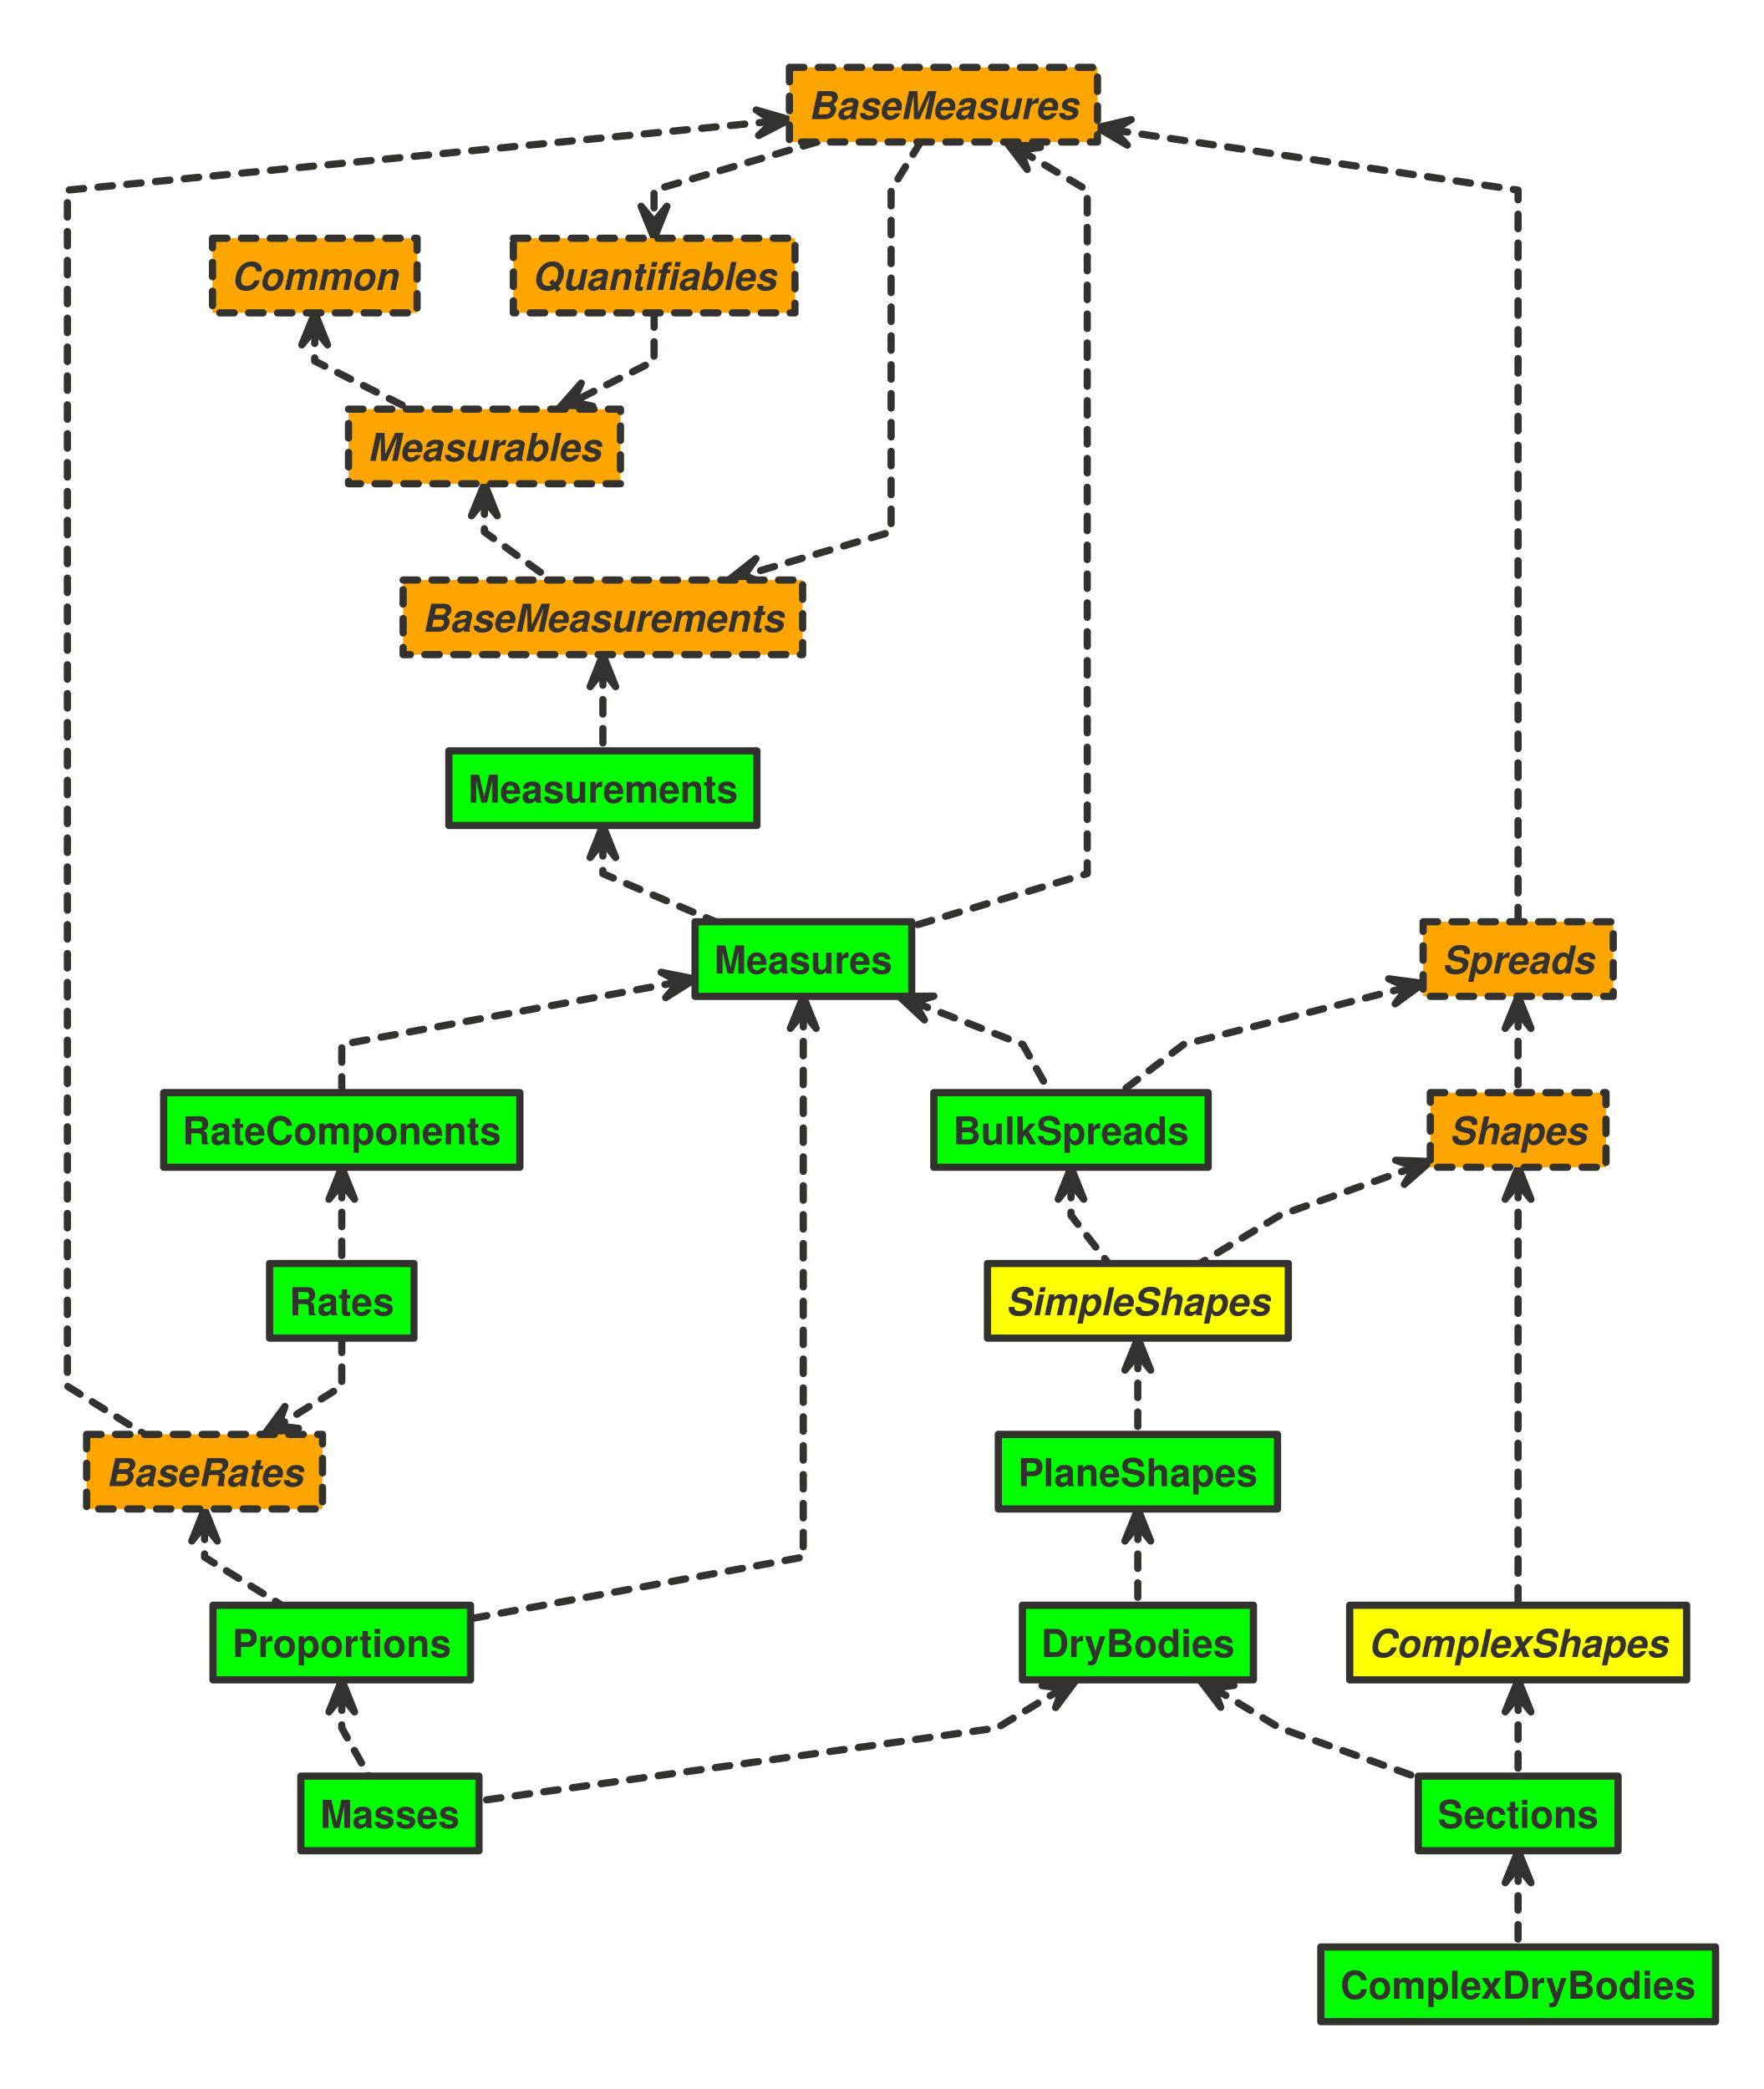
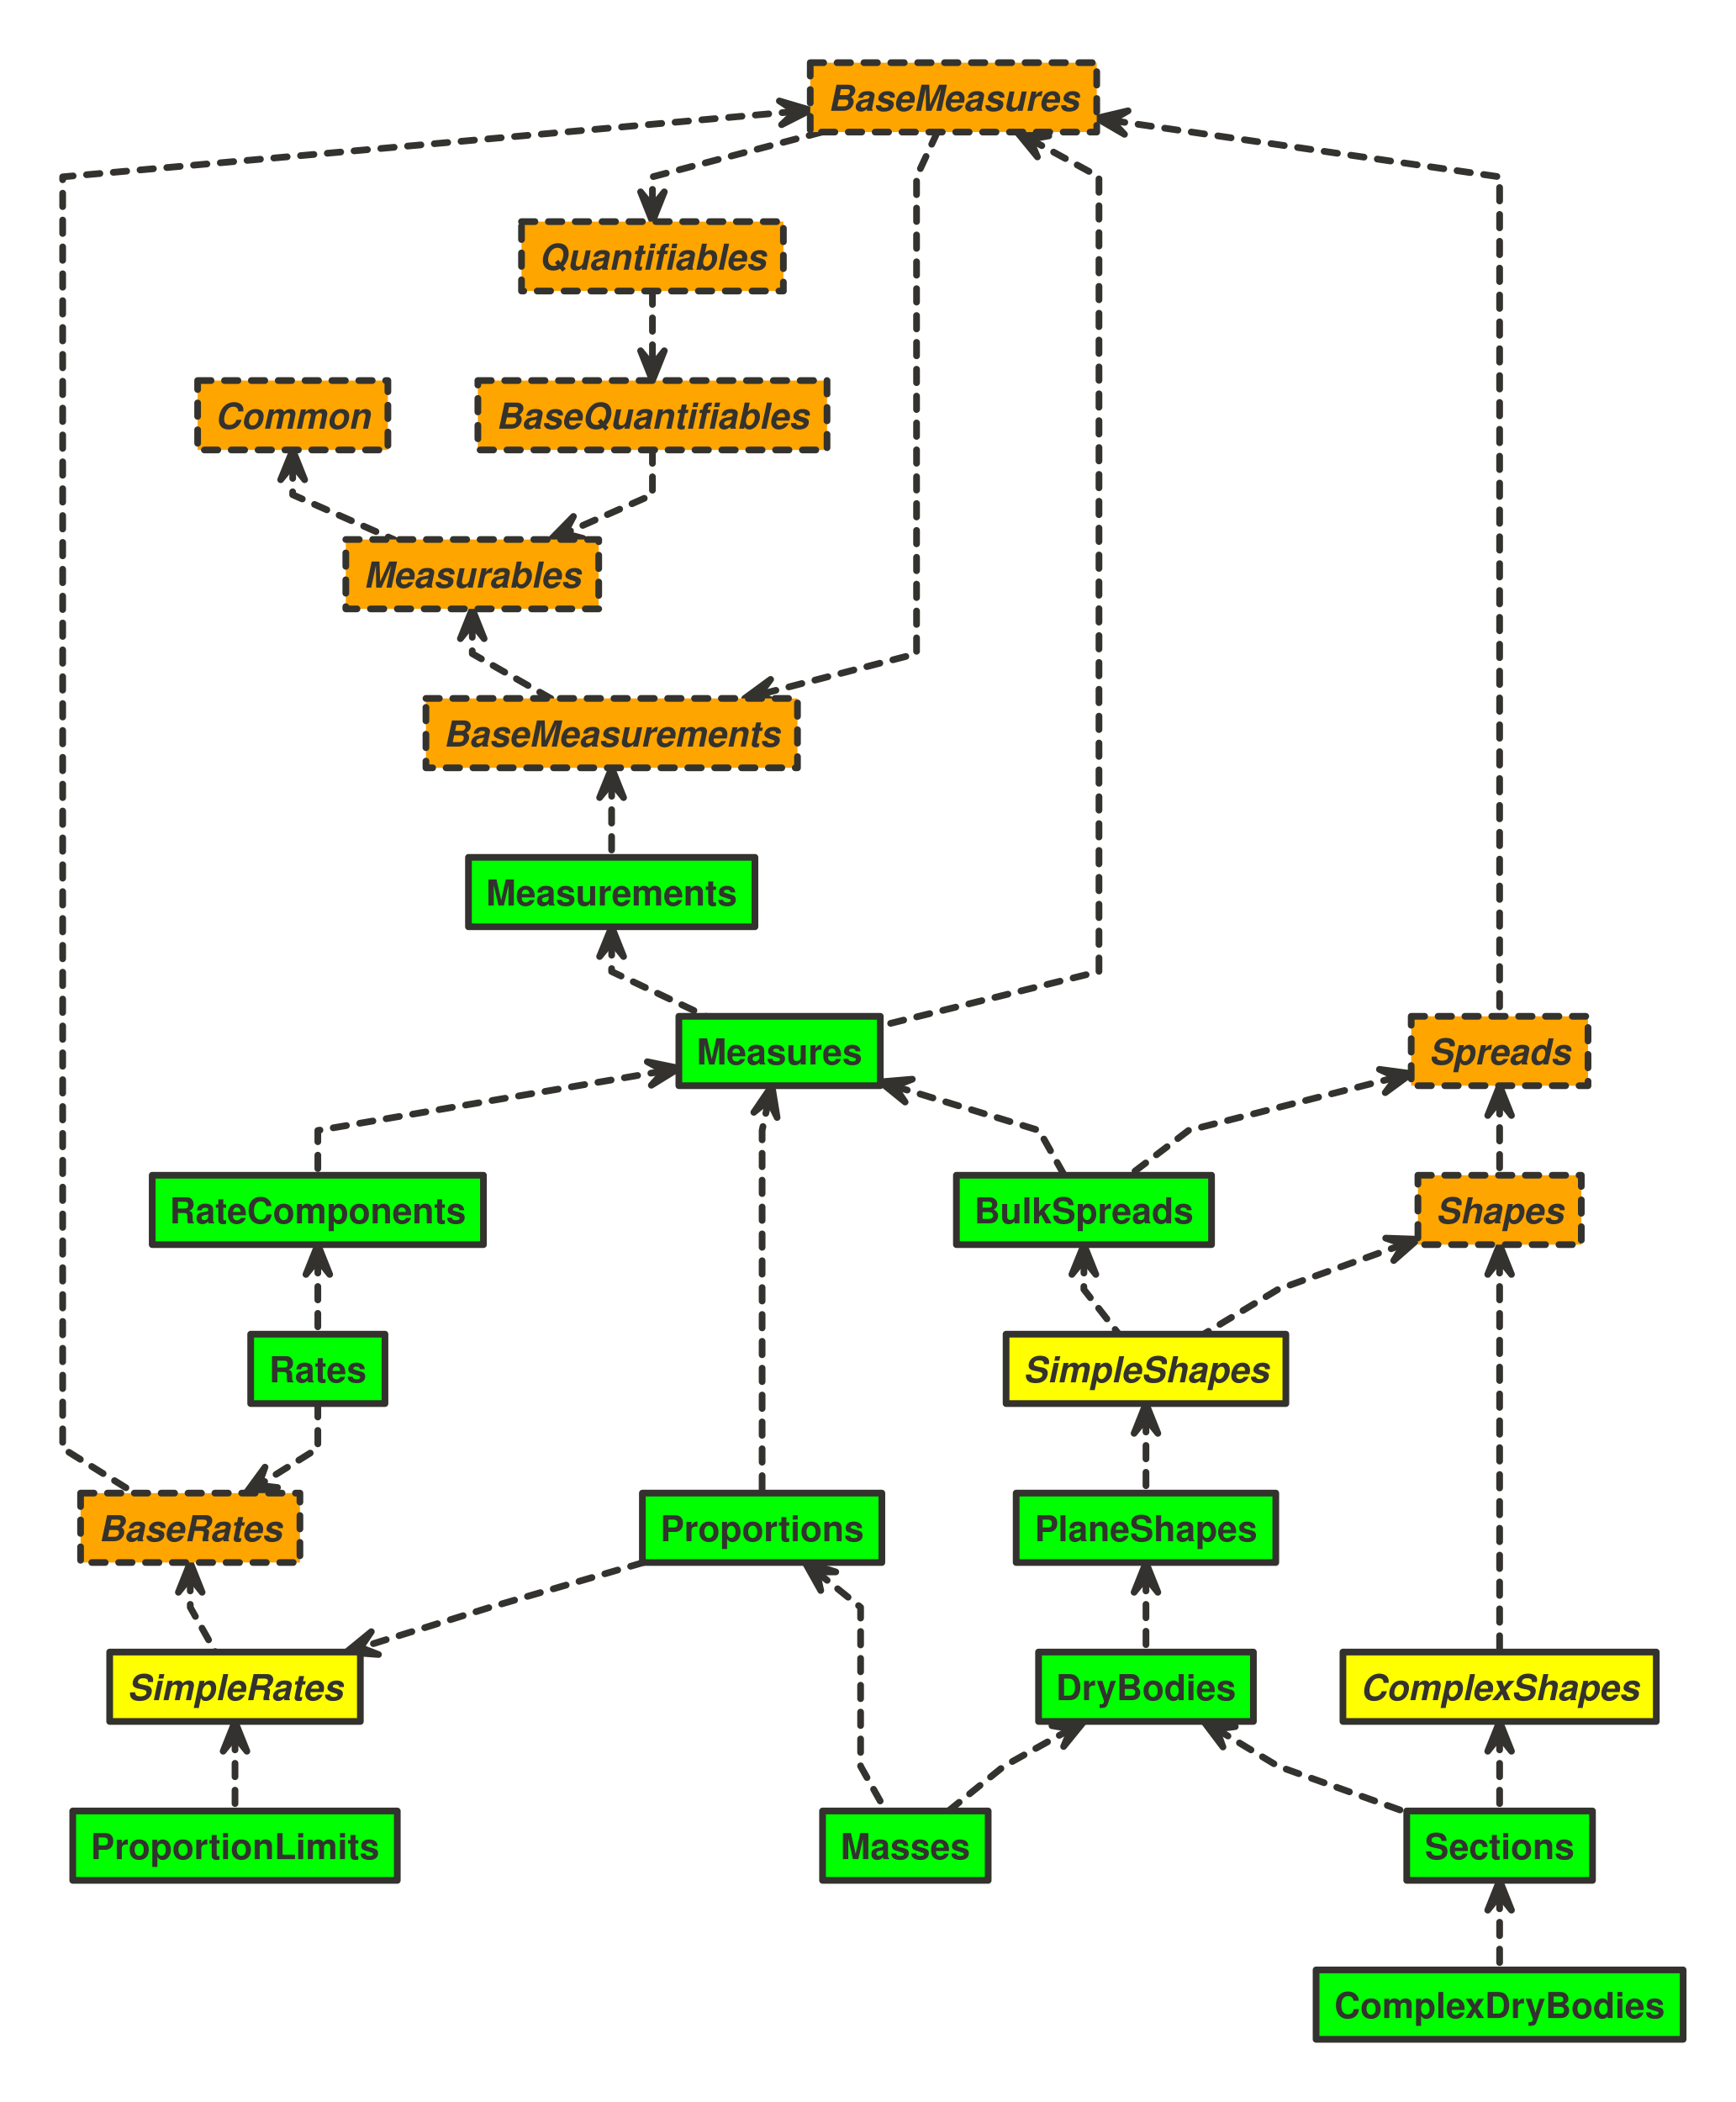
- <svg xmlns="http://www.w3.org/2000/svg" version="1.1" baseProfile="full" width="732.8" height="868.0" viewbox="0 0 732.75 868">
+ <svg xmlns="http://www.w3.org/2000/svg" version="1.1" baseProfile="full" width="775.5" height="939.0" viewbox="0 0 775.5 939">
  <g stroke-width="1.0" text-align="left" font="12pt Helvetica, Arial, sans-serif" font-size="12pt" font-family="Helvetica" font-weight="bold" font-style="normal">
    <g font-family="Helvetica" font-size="12pt" font-weight="bold" font-style="normal" stroke-width="3.0" stroke-linejoin="round" stroke-linecap="round" stroke="#33322E">
      <g stroke="transparent" fill="transparent">
-         <rect x="0.0" y="0.0" height="868.0" width="732.8" stroke="none" />
+         <rect x="0.0" y="0.0" height="939.0" width="775.5" stroke="none" />
      </g>
-       <g transform="translate(16, 8)" fill="#33322E">
+       <g transform="translate(12.5, 8)" fill="#33322E">
        <g transform="translate(20, 20)" fill="#33322E" font-family="Helvetica" font-size="12pt" font-weight="normal" font-style="normal">
          <g stroke-dasharray="6 6">
-             <path d="M94.8 108.7 L94.75 122 L134.468 142 L134.5 142.0 " fill="none" />
-           </g>
-           <path d="M100.1 115.3 L94.8 108.7 L89.4 115.3 L94.8 102.0 Z" />
-           <g stroke-dasharray="6 6">
-             <path d="M165.3 179.7 L165.25 193 L192.996 213 L193.0 213.0 " fill="none" />
-           </g>
-           <path d="M170.6 186.3 L165.3 179.7 L159.9 186.3 L165.3 173.0 Z" />
-           <g stroke-dasharray="6 6">
-             <path d="M235.8 102.0 L235.75 122 L201.986 139.002 L202.0 139.0 " fill="none" />
-           </g>
-           <path d="M205.5 131.2 L202.0 139.0 L210.3 140.8 L196.0 142.0 Z" />
-           <g stroke-dasharray="6 6">
-             <path d="M346.5 31.0 L334.25 51 L334.25 86.5 L334.25 86.5 L334.25 122 L334.25 122 L334.25 157.5 L334.25 157.5 L334.25 193 L334.25 193 L273.177 211.105 L273.2 211.1 " fill="none" />
-           </g>
-           <path d="M278.1 204.1 L273.2 211.1 L281.1 214.3 L266.8 213.0 Z" />
-           <g stroke-dasharray="6 6">
-             <path d="M303.5 31.0 L235.75 51 L235.75 64.333 L235.8 64.3 " fill="none" />
-           </g>
-           <path d="M230.4 57.7 L235.8 64.3 L241.1 57.7 L235.8 71.0 Z" />
-           <g stroke-dasharray="6 6">
-             <path d="M426.6 26.0 L594.75 51 L594.75 86.5 L594.75 86.5 L594.75 122 L594.75 122 L594.75 157.5 L594.75 157.5 L594.75 193 L594.75 193 L594.75 228.5 L594.75 228.5 L594.75 264 L594.75 264 L594.75 299.5 L594.75 299.5 L594.75 335 L594.75 335 L594.75 355 L594.8 355.0 " fill="none" />
-           </g>
-           <path d="M434.0 21.7 L426.6 26.0 L432.4 32.3 L420.0 25.0 Z" />
-           <g stroke-dasharray="6 6">
-             <path d="M594.8 392.7 L594.75 406 L594.75 426 L594.8 426.0 " fill="none" />
-           </g>
-           <path d="M600.1 399.3 L594.8 392.7 L589.4 399.3 L594.8 386.0 Z" />
-           <g stroke-dasharray="6 6">
-             <path d="M214.5 250.7 L214.5 264 L214.5 284 L214.5 284.0 " fill="none" />
-           </g>
-           <path d="M219.8 257.3 L214.5 250.7 L209.2 257.3 L214.5 244.0 Z" />
-           <g stroke-dasharray="6 6">
-             <path d="M214.5 321.7 L214.5 335 L261.401 355 L261.4 355.0 " fill="none" />
-           </g>
-           <path d="M219.8 328.3 L214.5 321.7 L209.2 328.3 L214.5 315.0 Z" />
-           <g stroke-dasharray="6 6">
-             <path d="M387.8 34.4 L415.75 51 L415.75 86.5 L415.75 86.5 L415.75 122 L415.75 122 L415.75 157.5 L415.75 157.5 L415.75 193 L415.75 193 L415.75 228.5 L415.75 228.5 L415.75 264 L415.75 264 L415.75 299.5 L415.75 299.5 L415.75 335 L415.75 335 L342.75 356.962 L342.8 357.0 " fill="none" />
-           </g>
-           <path d="M396.3 33.2 L387.8 34.4 L390.8 42.4 L382.1 31.0 Z" />
-           <g stroke-dasharray="6 6">
-             <path d="M285.4 22.4 L-8 51 L-8 86.5 L-8 86.5 L-8 122 L-8 122 L-8 157.5 L-8 157.5 L-8 193 L-8 193 L-8 228.5 L-8 228.5 L-8 264 L-8 264 L-8 299.5 L-8 299.5 L-8 335 L-8 335 L-8 370.5 L-8 370.5 L-8 406 L-8 406 L-8 441.5 L-8 441.5 L-8 477 L-8 477 L-8 512.5 L-8 512.5 L-8 548 L-8 548 L24.113 568 L24.1 568.0 " fill="none" />
-           </g>
-           <path d="M279.2 28.3 L285.4 22.4 L278.2 17.7 L292.0 21.7 Z" />
-           <g stroke-dasharray="6 6">
-             <path d="M246.2 380.0 L106 406 L106 426 L106.0 426.0 " fill="none" />
-           </g>
-           <path d="M240.6 386.5 L246.2 380.0 L238.7 376.0 L252.8 378.8 Z" />
-           <g stroke-dasharray="6 6">
-             <path d="M106.0 528.0 L106 548 L79.546 564.476 L79.5 564.5 " fill="none" />
-           </g>
-           <path d="M82.4 556.4 L79.5 564.5 L88.0 565.5 L73.9 568.0 Z" />
-           <g stroke-dasharray="6 6">
-             <path d="M106.0 463.7 L106 477 L106 497 L106.0 497.0 " fill="none" />
-           </g>
-           <path d="M111.3 470.3 L106.0 463.7 L100.7 470.3 L106.0 457.0 Z" />
-           <g stroke-dasharray="6 6">
-             <path d="M49.0 605.7 L49 619 L81.113 639 L81.1 639.0 " fill="none" />
-           </g>
-           <path d="M54.3 612.3 L49.0 605.7 L43.7 612.3 L49.0 599.0 Z" />
-           <g stroke-dasharray="6 6">
-             <path d="M297.8 392.7 L297.75 406 L297.75 441.5 L297.75 441.5 L297.75 477 L297.75 477 L297.75 512.5 L297.75 512.5 L297.75 548 L297.75 548 L297.75 583.5 L297.75 583.5 L297.75 619 L297.75 619 L159.5 644.595 L159.5 644.6 " fill="none" />
-           </g>
-           <path d="M303.1 399.3 L297.8 392.7 L292.4 399.3 L297.8 386.0 Z" />
-           <g stroke-dasharray="6 6">
-             <path d="M343.8 388.4 L389 406 L400.268 426 L400.3 426.0 " fill="none" />
-           </g>
-           <path d="M352.0 385.9 L343.8 388.4 L348.1 395.8 L337.6 386.0 Z" />
-           <g stroke-dasharray="6 6">
-             <path d="M548.8 382.2 L455.75 406 L429.412 426 L429.4 426.0 " fill="none" />
-           </g>
-           <path d="M543.7 389.1 L548.8 382.2 L541.0 378.7 L555.3 380.6 Z" />
-           <g stroke-dasharray="6 6">
-             <path d="M409.0 463.7 L409 477 L424.634 497 L424.6 497.0 " fill="none" />
-           </g>
-           <path d="M414.3 470.3 L409.0 463.7 L403.7 470.3 L409.0 457.0 Z" />
-           <g stroke-dasharray="6 6">
-             <path d="M552.0 456.8 L495.75 477 L462.511 497 L462.5 497.0 " fill="none" />
-           </g>
-           <path d="M547.5 464.1 L552.0 456.8 L543.9 454.1 L558.3 454.6 Z" />
-           <g stroke-dasharray="6 6">
-             <path d="M436.8 534.7 L436.75 548 L436.75 568 L436.8 568.0 " fill="none" />
-           </g>
-           <path d="M442.1 541.3 L436.8 534.7 L431.4 541.3 L436.8 528.0 Z" />
-           <g stroke-dasharray="6 6">
-             <path d="M436.8 605.7 L436.75 619 L436.75 639 L436.8 639.0 " fill="none" />
-           </g>
-           <path d="M442.1 612.3 L436.8 605.7 L431.4 612.3 L436.8 599.0 Z" />
-           <g stroke-dasharray="6 6">
-             <path d="M106.0 676.7 L106 690 L117.268 710 L117.3 710.0 " fill="none" />
-           </g>
-           <path d="M111.3 683.3 L106.0 676.7 L100.7 683.3 L106.0 670.0 Z" />
-           <g stroke-dasharray="6 6">
-             <path d="M405.5 673.5 L378.25 690 L163 720.293 L163.0 720.3 " fill="none" />
-           </g>
-           <path d="M402.6 681.5 L405.5 673.5 L397.0 672.4 L411.2 670.0 Z" />
-           <g stroke-dasharray="6 6">
-             <path d="M594.8 463.7 L594.75 477 L594.75 512.5 L594.75 512.5 L594.75 548 L594.75 548 L594.75 583.5 L594.75 583.5 L594.75 619 L594.75 619 L594.75 639 L594.8 639.0 " fill="none" />
-           </g>
-           <path d="M600.1 470.3 L594.8 463.7 L589.4 470.3 L594.8 457.0 Z" />
-           <g stroke-dasharray="6 6">
-             <path d="M468.2 673.4 L495.75 690 L553.25 710.619 L553.3 710.6 " fill="none" />
-           </g>
-           <path d="M476.7 672.3 L468.2 673.4 L471.2 681.4 L462.5 670.0 Z" />
-           <g stroke-dasharray="6 6">
-             <path d="M594.8 676.7 L594.75 690 L594.75 710 L594.8 710.0 " fill="none" />
-           </g>
-           <path d="M600.1 683.3 L594.8 676.7 L589.4 683.3 L594.8 670.0 Z" />
-           <g stroke-dasharray="6 6">
-             <path d="M594.8 747.7 L594.75 761 L594.75 781 L594.8 781.0 " fill="none" />
-           </g>
-           <path d="M600.1 754.3 L594.8 747.7 L589.4 754.3 L594.8 741.0 Z" />
+             <path d="M98.3 179.7 L98.25 193 L143.461 213 L143.5 213.0 " fill="none" />
+           </g>
+           <path d="M103.6 186.3 L98.3 179.7 L92.9 186.3 L98.3 173.0 Z" />
+           <g stroke-dasharray="6 6">
+             <path d="M178.5 250.7 L178.5 264 L213.57 284 L213.6 284.0 " fill="none" />
+           </g>
+           <path d="M183.8 257.3 L178.5 250.7 L173.2 257.3 L178.5 244.0 Z" />
+           <g stroke-dasharray="6 6">
+             <path d="M259.0 173.0 L259 193 L219.748 210.31 L219.7 210.3 " fill="none" />
+           </g>
+           <path d="M223.7 202.7 L219.7 210.3 L228.0 212.5 L213.6 213.0 Z" />
+           <g stroke-dasharray="6 6">
+             <path d="M259.0 102.0 L259 122 L259 135.333 L259.0 135.3 " fill="none" />
+           </g>
+           <path d="M253.7 128.7 L259.0 135.3 L264.3 128.7 L259.0 142.0 Z" />
+           <g stroke-dasharray="6 6">
+             <path d="M386.3 31.0 L377 51 L377 86.5 L377 86.5 L377 122 L377 122 L377 157.5 L377 157.5 L377 193 L377 193 L377 228.5 L377 228.5 L377 264 L377 264 L306.691 282.319 L306.7 282.3 " fill="none" />
+           </g>
+           <path d="M311.8 275.5 L306.7 282.3 L314.5 285.8 L300.2 284.0 Z" />
+           <g stroke-dasharray="6 6">
+             <path d="M334.8 31.0 L259 51 L259 64.333 L259.0 64.3 " fill="none" />
+           </g>
+           <path d="M253.7 57.7 L259.0 64.3 L264.3 57.7 L259.0 71.0 Z" />
+           <g stroke-dasharray="6 6">
+             <path d="M464.1 25.8 L637.5 51 L637.5 86.5 L637.5 86.5 L637.5 122 L637.5 122 L637.5 157.5 L637.5 157.5 L637.5 193 L637.5 193 L637.5 228.5 L637.5 228.5 L637.5 264 L637.5 264 L637.5 299.5 L637.5 299.5 L637.5 335 L637.5 335 L637.5 370.5 L637.5 370.5 L637.5 406 L637.5 406 L637.5 426 L637.5 426.0 " fill="none" />
+           </g>
+           <path d="M471.5 21.5 L464.1 25.8 L469.9 32.0 L457.5 24.8 Z" />
+           <g stroke-dasharray="6 6">
+             <path d="M637.5 463.7 L637.5 477 L637.5 497 L637.5 497.0 " fill="none" />
+           </g>
+           <path d="M642.8 470.3 L637.5 463.7 L632.2 470.3 L637.5 457.0 Z" />
+           <g stroke-dasharray="6 6">
+             <path d="M240.8 321.7 L240.75 335 L240.75 355 L240.8 355.0 " fill="none" />
+           </g>
+           <path d="M246.1 328.3 L240.8 321.7 L235.4 328.3 L240.8 315.0 Z" />
+           <g stroke-dasharray="6 6">
+             <path d="M240.8 392.7 L240.75 406 L283.004 426 L283.0 426.0 " fill="none" />
+           </g>
+           <path d="M246.1 399.3 L240.8 392.7 L235.4 399.3 L240.8 386.0 Z" />
+           <g stroke-dasharray="6 6">
+             <path d="M427.7 34.2 L458.5 51 L458.5 86.5 L458.5 86.5 L458.5 122 L458.5 122 L458.5 157.5 L458.5 157.5 L458.5 193 L458.5 193 L458.5 228.5 L458.5 228.5 L458.5 264 L458.5 264 L458.5 299.5 L458.5 299.5 L458.5 335 L458.5 335 L458.5 370.5 L458.5 370.5 L458.5 406 L458.5 406 L360.75 430.309 L360.8 430.3 " fill="none" />
+           </g>
+           <path d="M436.1 32.7 L427.7 34.2 L431.0 42.1 L421.9 31.0 Z" />
+           <g stroke-dasharray="6 6">
+             <path d="M322.9 21.8 L-4.5 51 L-4.5 86.5 L-4.5 86.5 L-4.5 122 L-4.5 122 L-4.5 157.5 L-4.5 157.5 L-4.5 193 L-4.5 193 L-4.5 228.5 L-4.5 228.5 L-4.5 264 L-4.5 264 L-4.5 299.5 L-4.5 299.5 L-4.5 335 L-4.5 335 L-4.5 370.5 L-4.5 370.5 L-4.5 406 L-4.5 406 L-4.5 441.5 L-4.5 441.5 L-4.5 477 L-4.5 477 L-4.5 512.5 L-4.5 512.5 L-4.5 548 L-4.5 548 L-4.5 583.5 L-4.5 583.5 L-4.5 619 L-4.5 619 L27.613 639 L27.6 639.0 " fill="none" />
+           </g>
+           <path d="M316.7 27.7 L322.9 21.8 L315.7 17.1 L329.5 21.2 Z" />
+           <g stroke-dasharray="6 6">
+             <path d="M264.2 450.4 L109.5 477 L109.5 497 L109.5 497.0 " fill="none" />
+           </g>
+           <path d="M258.5 456.8 L264.2 450.4 L256.7 446.3 L270.8 449.2 Z" />
+           <g stroke-dasharray="6 6">
+             <path d="M109.5 599.0 L109.5 619 L83.046 635.476 L83.0 635.5 " fill="none" />
+           </g>
+           <path d="M85.9 627.4 L83.0 635.5 L91.5 636.5 L77.4 639.0 Z" />
+           <g stroke-dasharray="6 6">
+             <path d="M109.5 534.7 L109.5 548 L109.5 568 L109.5 568.0 " fill="none" />
+           </g>
+           <path d="M114.8 541.3 L109.5 534.7 L104.2 541.3 L109.5 528.0 Z" />
+           <g stroke-dasharray="6 6">
+             <path d="M52.5 676.7 L52.5 690 L63.768 710 L63.8 710.0 " fill="none" />
+           </g>
+           <path d="M57.8 683.3 L52.5 676.7 L47.2 683.3 L52.5 670.0 Z" />
+           <g stroke-dasharray="6 6">
+             <path d="M72.5 747.7 L72.5 761 L72.5 781 L72.5 781.0 " fill="none" />
+           </g>
+           <path d="M77.8 754.3 L72.5 747.7 L67.2 754.3 L72.5 741.0 Z" />
+           <g stroke-dasharray="6 6">
+             <path d="M255.0 670.0 L186.5 690 L128.64 708.018 L128.6 708.0 " fill="none" />
+           </g>
+           <path d="M133.4 700.9 L128.6 708.0 L136.6 711.1 L122.3 710.0 Z" />
+           <g stroke-dasharray="6 6">
+             <path d="M310.9 463.5 L308 477 L308 512.5 L308 512.5 L308 548 L308 548 L308 583.5 L308 583.5 L308 619 L308 619 L308 639 L308.0 639.0 " fill="none" />
+           </g>
+           <path d="M314.7 471.2 L310.9 463.5 L304.3 468.9 L312.4 457.0 Z" />
+           <g stroke-dasharray="6 6">
+             <path d="M367.1 457.2 L431.75 477 L443.018 497 L443.0 497.0 " fill="none" />
+           </g>
+           <path d="M375.1 454.1 L367.1 457.2 L371.9 464.3 L360.8 455.3 Z" />
+           <g stroke-dasharray="6 6">
+             <path d="M591.5 453.2 L498.5 477 L472.162 497 L472.2 497.0 " fill="none" />
+           </g>
+           <path d="M586.4 460.1 L591.5 453.2 L583.8 449.7 L598.0 451.6 Z" />
+           <g stroke-dasharray="6 6">
+             <path d="M451.8 534.7 L451.75 548 L467.384 568 L467.4 568.0 " fill="none" />
+           </g>
+           <path d="M457.1 541.3 L451.8 534.7 L446.4 541.3 L451.8 528.0 Z" />
+           <g stroke-dasharray="6 6">
+             <path d="M594.7 527.8 L538.5 548 L505.261 568 L505.3 568.0 " fill="none" />
+           </g>
+           <path d="M590.2 535.1 L594.7 527.8 L586.6 525.1 L601.0 525.6 Z" />
+           <g stroke-dasharray="6 6">
+             <path d="M479.5 605.7 L479.5 619 L479.5 639 L479.5 639.0 " fill="none" />
+           </g>
+           <path d="M484.8 612.3 L479.5 605.7 L474.2 612.3 L479.5 599.0 Z" />
+           <g stroke-dasharray="6 6">
+             <path d="M479.5 676.7 L479.5 690 L479.5 710 L479.5 710.0 " fill="none" />
+           </g>
+           <path d="M484.8 683.3 L479.5 676.7 L474.2 683.3 L479.5 670.0 Z" />
+           <g stroke-dasharray="6 6">
+             <path d="M332.4 674.2 L352 690 L352 725.5 L352 725.5 L352 761 L352 761 L363.268 781 L363.3 781.0 " fill="none" />
+           </g>
+           <path d="M340.9 674.2 L332.4 674.2 L334.2 682.5 L327.2 670.0 Z" />
+           <g stroke-dasharray="6 6">
+             <path d="M446.0 744.3 L416 761 L391.211 781 L391.2 781.0 " fill="none" />
+           </g>
+           <path d="M442.7 752.2 L446.0 744.3 L437.5 742.9 L451.8 741.0 Z" />
+           <g stroke-dasharray="6 6">
+             <path d="M637.5 534.7 L637.5 548 L637.5 583.5 L637.5 583.5 L637.5 619 L637.5 619 L637.5 654.5 L637.5 654.5 L637.5 690 L637.5 690 L637.5 710 L637.5 710.0 " fill="none" />
+           </g>
+           <path d="M642.8 541.3 L637.5 534.7 L632.2 541.3 L637.5 528.0 Z" />
+           <g stroke-dasharray="6 6">
+             <path d="M511.0 744.4 L538.5 761 L596 781.619 L596.0 781.6 " fill="none" />
+           </g>
+           <path d="M519.4 743.3 L511.0 744.4 L513.9 752.4 L505.3 741.0 Z" />
+           <g stroke-dasharray="6 6">
+             <path d="M637.5 747.7 L637.5 761 L637.5 781 L637.5 781.0 " fill="none" />
+           </g>
+           <path d="M642.8 754.3 L637.5 747.7 L632.2 754.3 L637.5 741.0 Z" />
+           <g stroke-dasharray="6 6">
+             <path d="M637.5 818.7 L637.5 832 L637.5 852 L637.5 852.0 " fill="none" />
+           </g>
+           <path d="M642.8 825.3 L637.5 818.7 L632.2 825.3 L637.5 812.0 Z" />
          <g data-name="Common">
            <g fill="orange" stroke="#33322E" stroke-dasharray="6 6" data-name="Common">
-               <rect x="52.3" y="71.0" height="31.0" width="85.0" data-name="Common" />
-             </g>
-             <g transform="translate(52.25, 71)" font-family="Helvetica" font-size="12pt" font-weight="bold" font-style="italic" data-name="Common">
+               <rect x="55.8" y="142.0" height="31.0" width="85.0" data-name="Common" />
+             </g>
+             <g transform="translate(55.75, 142)" font-family="Helvetica" font-size="12pt" font-weight="bold" font-style="italic" data-name="Common">
              <g transform="translate(8, 8)" fill="#33322E" text-align="center" data-name="Common">
                <text x="34.5" y="13.5" stroke="none" text-anchor="middle" data-name="Common">Common</text>
              </g>
            </g>
          </g>
          <g data-name="Measurables">
            <g fill="orange" stroke="#33322E" stroke-dasharray="6 6" data-name="Measurables">
-               <rect x="108.8" y="142.0" height="31.0" width="113.0" data-name="Measurables" />
-             </g>
-             <g transform="translate(108.75, 142)" font-family="Helvetica" font-size="12pt" font-weight="bold" font-style="italic" data-name="Measurables">
+               <rect x="122.0" y="213.0" height="31.0" width="113.0" data-name="Measurables" />
+             </g>
+             <g transform="translate(122, 213)" font-family="Helvetica" font-size="12pt" font-weight="bold" font-style="italic" data-name="Measurables">
              <g transform="translate(8, 8)" fill="#33322E" text-align="center" data-name="Measurables">
                <text x="48.5" y="13.5" stroke="none" text-anchor="middle" data-name="Measurables">Measurables</text>
              </g>
            </g>
          </g>
          <g data-name="BaseMeasurements">
            <g fill="orange" stroke="#33322E" stroke-dasharray="6 6" data-name="BaseMeasurements">
-               <rect x="131.5" y="213.0" height="31.0" width="166.0" data-name="BaseMeasurements" />
-             </g>
-             <g transform="translate(131.5, 213)" font-family="Helvetica" font-size="12pt" font-weight="bold" font-style="italic" data-name="BaseMeasurements">
+               <rect x="157.8" y="284.0" height="31.0" width="166.0" data-name="BaseMeasurements" />
+             </g>
+             <g transform="translate(157.75, 284)" font-family="Helvetica" font-size="12pt" font-weight="bold" font-style="italic" data-name="BaseMeasurements">
              <g transform="translate(8, 8)" fill="#33322E" text-align="center" data-name="BaseMeasurements">
                <text x="75.0" y="13.5" stroke="none" text-anchor="middle" data-name="BaseMeasurements">BaseMeasurements</text>
              </g>
            </g>
          </g>
+           <g data-name="BaseQuantifiables">
+             <g fill="orange" stroke="#33322E" stroke-dasharray="6 6" data-name="BaseQuantifiables">
+               <rect x="181.0" y="142.0" height="31.0" width="156.0" data-name="BaseQuantifiables" />
+             </g>
+             <g transform="translate(181, 142)" font-family="Helvetica" font-size="12pt" font-weight="bold" font-style="italic" data-name="BaseQuantifiables">
+               <g transform="translate(8, 8)" fill="#33322E" text-align="center" data-name="BaseQuantifiables">
+                 <text x="70.0" y="13.5" stroke="none" text-anchor="middle" data-name="BaseQuantifiables">BaseQuantifiables</text>
+               </g>
+             </g>
+           </g>
          <g data-name="Quantifiables">
            <g fill="orange" stroke="#33322E" stroke-dasharray="6 6" data-name="Quantifiables">
-               <rect x="177.3" y="71.0" height="31.0" width="117.0" data-name="Quantifiables" />
-             </g>
-             <g transform="translate(177.25, 71)" font-family="Helvetica" font-size="12pt" font-weight="bold" font-style="italic" data-name="Quantifiables">
+               <rect x="200.5" y="71.0" height="31.0" width="117.0" data-name="Quantifiables" />
+             </g>
+             <g transform="translate(200.5, 71)" font-family="Helvetica" font-size="12pt" font-weight="bold" font-style="italic" data-name="Quantifiables">
              <g transform="translate(8, 8)" fill="#33322E" text-align="center" data-name="Quantifiables">
                <text x="50.5" y="13.5" stroke="none" text-anchor="middle" data-name="Quantifiables">Quantifiables</text>
              </g>
            </g>
          </g>
          <g data-name="BaseMeasures">
            <g fill="orange" stroke="#33322E" stroke-dasharray="6 6" data-name="BaseMeasures">
-               <rect x="292.0" y="0.0" height="31.0" width="128.0" data-name="BaseMeasures" />
-             </g>
-             <g transform="translate(292, 0)" font-family="Helvetica" font-size="12pt" font-weight="bold" font-style="italic" data-name="BaseMeasures">
+               <rect x="329.5" y="0.0" height="31.0" width="128.0" data-name="BaseMeasures" />
+             </g>
+             <g transform="translate(329.5, 0)" font-family="Helvetica" font-size="12pt" font-weight="bold" font-style="italic" data-name="BaseMeasures">
              <g transform="translate(8, 8)" fill="#33322E" text-align="center" data-name="BaseMeasures">
                <text x="56.0" y="13.5" stroke="none" text-anchor="middle" data-name="BaseMeasures">BaseMeasures</text>
              </g>
            </g>
          </g>
          <g data-name="Spreads">
            <g fill="orange" stroke="#33322E" stroke-dasharray="6 6" data-name="Spreads">
-               <rect x="555.3" y="355.0" height="31.0" width="79.0" data-name="Spreads" />
-             </g>
-             <g transform="translate(555.25, 355)" font-family="Helvetica" font-size="12pt" font-weight="bold" font-style="italic" data-name="Spreads">
+               <rect x="598.0" y="426.0" height="31.0" width="79.0" data-name="Spreads" />
+             </g>
+             <g transform="translate(598, 426)" font-family="Helvetica" font-size="12pt" font-weight="bold" font-style="italic" data-name="Spreads">
              <g transform="translate(8, 8)" fill="#33322E" text-align="center" data-name="Spreads">
                <text x="31.5" y="13.5" stroke="none" text-anchor="middle" data-name="Spreads">Spreads</text>
              </g>
            </g>
          </g>
          <g data-name="Shapes">
            <g fill="orange" stroke="#33322E" stroke-dasharray="6 6" data-name="Shapes">
-               <rect x="558.3" y="426.0" height="31.0" width="73.0" data-name="Shapes" />
-             </g>
-             <g transform="translate(558.25, 426)" font-family="Helvetica" font-size="12pt" font-weight="bold" font-style="italic" data-name="Shapes">
+               <rect x="601.0" y="497.0" height="31.0" width="73.0" data-name="Shapes" />
+             </g>
+             <g transform="translate(601, 497)" font-family="Helvetica" font-size="12pt" font-weight="bold" font-style="italic" data-name="Shapes">
              <g transform="translate(8, 8)" fill="#33322E" text-align="center" data-name="Shapes">
                <text x="28.5" y="13.5" stroke="none" text-anchor="middle" data-name="Shapes">Shapes</text>
              </g>
            </g>
          </g>
          <g data-name="Measurements">
            <g fill="lime" stroke="#33322E" data-name="Measurements">
-               <rect x="150.5" y="284.0" height="31.0" width="128.0" data-name="Measurements" />
-             </g>
-             <g transform="translate(150.5, 284)" font-family="Helvetica" font-size="12pt" font-weight="bold" font-style="normal" data-name="Measurements">
+               <rect x="176.8" y="355.0" height="31.0" width="128.0" data-name="Measurements" />
+             </g>
+             <g transform="translate(176.75, 355)" font-family="Helvetica" font-size="12pt" font-weight="bold" font-style="normal" data-name="Measurements">
              <g transform="translate(8, 8)" fill="#33322E" text-align="center" data-name="Measurements">
                <text x="56.0" y="13.5" stroke="none" text-anchor="middle" data-name="Measurements">Measurements</text>
              </g>
            </g>
          </g>
          <g data-name="Measures">
            <g fill="lime" stroke="#33322E" data-name="Measures">
-               <rect x="252.8" y="355.0" height="31.0" width="90.0" data-name="Measures" />
-             </g>
-             <g transform="translate(252.75, 355)" font-family="Helvetica" font-size="12pt" font-weight="bold" font-style="normal" data-name="Measures">
+               <rect x="270.8" y="426.0" height="31.0" width="90.0" data-name="Measures" />
+             </g>
+             <g transform="translate(270.75, 426)" font-family="Helvetica" font-size="12pt" font-weight="bold" font-style="normal" data-name="Measures">
              <g transform="translate(8, 8)" fill="#33322E" text-align="center" data-name="Measures">
                <text x="37.0" y="13.5" stroke="none" text-anchor="middle" data-name="Measures">Measures</text>
              </g>
            </g>
          </g>
          <g data-name="BaseRates">
            <g fill="orange" stroke="#33322E" stroke-dasharray="6 6" data-name="BaseRates">
-               <rect x="0.0" y="568.0" height="31.0" width="98.0" data-name="BaseRates" />
-             </g>
-             <g transform="translate(0, 568)" font-family="Helvetica" font-size="12pt" font-weight="bold" font-style="italic" data-name="BaseRates">
+               <rect x="3.5" y="639.0" height="31.0" width="98.0" data-name="BaseRates" />
+             </g>
+             <g transform="translate(3.5, 639)" font-family="Helvetica" font-size="12pt" font-weight="bold" font-style="italic" data-name="BaseRates">
              <g transform="translate(8, 8)" fill="#33322E" text-align="center" data-name="BaseRates">
                <text x="41.0" y="13.5" stroke="none" text-anchor="middle" data-name="BaseRates">BaseRates</text>
              </g>
            </g>
          </g>
+           <g data-name="SimpleRates">
+             <g fill="yellow" stroke="#33322E" data-name="SimpleRates">
+               <rect x="16.5" y="710.0" height="31.0" width="112.0" data-name="SimpleRates" />
+             </g>
+             <g transform="translate(16.5, 710)" font-family="Helvetica" font-size="12pt" font-weight="bold" font-style="italic" data-name="SimpleRates">
+               <g transform="translate(8, 8)" fill="#33322E" text-align="center" data-name="SimpleRates">
+                 <text x="48.0" y="13.5" stroke="none" text-anchor="middle" data-name="SimpleRates">SimpleRates</text>
+               </g>
+             </g>
+           </g>
          <g data-name="RateComponents">
            <g fill="lime" stroke="#33322E" data-name="RateComponents">
-               <rect x="32.0" y="426.0" height="31.0" width="148.0" data-name="RateComponents" />
-             </g>
-             <g transform="translate(32, 426)" font-family="Helvetica" font-size="12pt" font-weight="bold" font-style="normal" data-name="RateComponents">
+               <rect x="35.5" y="497.0" height="31.0" width="148.0" data-name="RateComponents" />
+             </g>
+             <g transform="translate(35.5, 497)" font-family="Helvetica" font-size="12pt" font-weight="bold" font-style="normal" data-name="RateComponents">
              <g transform="translate(8, 8)" fill="#33322E" text-align="center" data-name="RateComponents">
                <text x="66.0" y="13.5" stroke="none" text-anchor="middle" data-name="RateComponents">RateComponents</text>
              </g>
            </g>
          </g>
          <g data-name="Rates">
            <g fill="lime" stroke="#33322E" data-name="Rates">
-               <rect x="76.0" y="497.0" height="31.0" width="60.0" data-name="Rates" />
-             </g>
-             <g transform="translate(76, 497)" font-family="Helvetica" font-size="12pt" font-weight="bold" font-style="normal" data-name="Rates">
+               <rect x="79.5" y="568.0" height="31.0" width="60.0" data-name="Rates" />
+             </g>
+             <g transform="translate(79.5, 568)" font-family="Helvetica" font-size="12pt" font-weight="bold" font-style="normal" data-name="Rates">
              <g transform="translate(8, 8)" fill="#33322E" text-align="center" data-name="Rates">
                <text x="22.0" y="13.5" stroke="none" text-anchor="middle" data-name="Rates">Rates</text>
              </g>
            </g>
          </g>
          <g data-name="Proportions">
            <g fill="lime" stroke="#33322E" data-name="Proportions">
-               <rect x="52.5" y="639.0" height="31.0" width="107.0" data-name="Proportions" />
-             </g>
-             <g transform="translate(52.5, 639)" font-family="Helvetica" font-size="12pt" font-weight="bold" font-style="normal" data-name="Proportions">
+               <rect x="254.5" y="639.0" height="31.0" width="107.0" data-name="Proportions" />
+             </g>
+             <g transform="translate(254.5, 639)" font-family="Helvetica" font-size="12pt" font-weight="bold" font-style="normal" data-name="Proportions">
              <g transform="translate(8, 8)" fill="#33322E" text-align="center" data-name="Proportions">
                <text x="45.5" y="13.5" stroke="none" text-anchor="middle" data-name="Proportions">Proportions</text>
              </g>
            </g>
          </g>
+           <g data-name="ProportionLimits">
+             <g fill="lime" stroke="#33322E" data-name="ProportionLimits">
+               <rect x="0.0" y="781.0" height="31.0" width="145.0" data-name="ProportionLimits" />
+             </g>
+             <g transform="translate(0, 781)" font-family="Helvetica" font-size="12pt" font-weight="bold" font-style="normal" data-name="ProportionLimits">
+               <g transform="translate(8, 8)" fill="#33322E" text-align="center" data-name="ProportionLimits">
+                 <text x="64.5" y="13.5" stroke="none" text-anchor="middle" data-name="ProportionLimits">ProportionLimits</text>
+               </g>
+             </g>
+           </g>
          <g data-name="BulkSpreads">
            <g fill="lime" stroke="#33322E" data-name="BulkSpreads">
-               <rect x="352.0" y="426.0" height="31.0" width="114.0" data-name="BulkSpreads" />
-             </g>
-             <g transform="translate(352, 426)" font-family="Helvetica" font-size="12pt" font-weight="bold" font-style="normal" data-name="BulkSpreads">
+               <rect x="394.8" y="497.0" height="31.0" width="114.0" data-name="BulkSpreads" />
+             </g>
+             <g transform="translate(394.75, 497)" font-family="Helvetica" font-size="12pt" font-weight="bold" font-style="normal" data-name="BulkSpreads">
              <g transform="translate(8, 8)" fill="#33322E" text-align="center" data-name="BulkSpreads">
                <text x="49.0" y="13.5" stroke="none" text-anchor="middle" data-name="BulkSpreads">BulkSpreads</text>
              </g>
            </g>
          </g>
          <g data-name="SimpleShapes">
            <g fill="yellow" stroke="#33322E" data-name="SimpleShapes">
-               <rect x="374.3" y="497.0" height="31.0" width="125.0" data-name="SimpleShapes" />
-             </g>
-             <g transform="translate(374.25, 497)" font-family="Helvetica" font-size="12pt" font-weight="bold" font-style="italic" data-name="SimpleShapes">
+               <rect x="417.0" y="568.0" height="31.0" width="125.0" data-name="SimpleShapes" />
+             </g>
+             <g transform="translate(417, 568)" font-family="Helvetica" font-size="12pt" font-weight="bold" font-style="italic" data-name="SimpleShapes">
              <g transform="translate(8, 8)" fill="#33322E" text-align="center" data-name="SimpleShapes">
                <text x="54.5" y="13.5" stroke="none" text-anchor="middle" data-name="SimpleShapes">SimpleShapes</text>
              </g>
            </g>
          </g>
          <g data-name="PlaneShapes">
            <g fill="lime" stroke="#33322E" data-name="PlaneShapes">
-               <rect x="378.8" y="568.0" height="31.0" width="116.0" data-name="PlaneShapes" />
-             </g>
-             <g transform="translate(378.75, 568)" font-family="Helvetica" font-size="12pt" font-weight="bold" font-style="normal" data-name="PlaneShapes">
+               <rect x="421.5" y="639.0" height="31.0" width="116.0" data-name="PlaneShapes" />
+             </g>
+             <g transform="translate(421.5, 639)" font-family="Helvetica" font-size="12pt" font-weight="bold" font-style="normal" data-name="PlaneShapes">
              <g transform="translate(8, 8)" fill="#33322E" text-align="center" data-name="PlaneShapes">
                <text x="50.0" y="13.5" stroke="none" text-anchor="middle" data-name="PlaneShapes">PlaneShapes</text>
              </g>
            </g>
          </g>
          <g data-name="DryBodies">
            <g fill="lime" stroke="#33322E" data-name="DryBodies">
-               <rect x="388.8" y="639.0" height="31.0" width="96.0" data-name="DryBodies" />
-             </g>
-             <g transform="translate(388.75, 639)" font-family="Helvetica" font-size="12pt" font-weight="bold" font-style="normal" data-name="DryBodies">
+               <rect x="431.5" y="710.0" height="31.0" width="96.0" data-name="DryBodies" />
+             </g>
+             <g transform="translate(431.5, 710)" font-family="Helvetica" font-size="12pt" font-weight="bold" font-style="normal" data-name="DryBodies">
              <g transform="translate(8, 8)" fill="#33322E" text-align="center" data-name="DryBodies">
                <text x="40.0" y="13.5" stroke="none" text-anchor="middle" data-name="DryBodies">DryBodies</text>
              </g>
            </g>
          </g>
          <g data-name="Masses">
            <g fill="lime" stroke="#33322E" data-name="Masses">
-               <rect x="89.0" y="710.0" height="31.0" width="74.0" data-name="Masses" />
-             </g>
-             <g transform="translate(89, 710)" font-family="Helvetica" font-size="12pt" font-weight="bold" font-style="normal" data-name="Masses">
+               <rect x="335.0" y="781.0" height="31.0" width="74.0" data-name="Masses" />
+             </g>
+             <g transform="translate(335, 781)" font-family="Helvetica" font-size="12pt" font-weight="bold" font-style="normal" data-name="Masses">
              <g transform="translate(8, 8)" fill="#33322E" text-align="center" data-name="Masses">
                <text x="29.0" y="13.5" stroke="none" text-anchor="middle" data-name="Masses">Masses</text>
              </g>
            </g>
          </g>
          <g data-name="ComplexShapes">
            <g fill="yellow" stroke="#33322E" data-name="ComplexShapes">
-               <rect x="524.8" y="639.0" height="31.0" width="140.0" data-name="ComplexShapes" />
-             </g>
-             <g transform="translate(524.75, 639)" font-family="Helvetica" font-size="12pt" font-weight="bold" font-style="italic" data-name="ComplexShapes">
+               <rect x="567.5" y="710.0" height="31.0" width="140.0" data-name="ComplexShapes" />
+             </g>
+             <g transform="translate(567.5, 710)" font-family="Helvetica" font-size="12pt" font-weight="bold" font-style="italic" data-name="ComplexShapes">
              <g transform="translate(8, 8)" fill="#33322E" text-align="center" data-name="ComplexShapes">
                <text x="62.0" y="13.5" stroke="none" text-anchor="middle" data-name="ComplexShapes">ComplexShapes</text>
              </g>
            </g>
          </g>
          <g data-name="Sections">
            <g fill="lime" stroke="#33322E" data-name="Sections">
-               <rect x="553.3" y="710.0" height="31.0" width="83.0" data-name="Sections" />
-             </g>
-             <g transform="translate(553.25, 710)" font-family="Helvetica" font-size="12pt" font-weight="bold" font-style="normal" data-name="Sections">
+               <rect x="596.0" y="781.0" height="31.0" width="83.0" data-name="Sections" />
+             </g>
+             <g transform="translate(596, 781)" font-family="Helvetica" font-size="12pt" font-weight="bold" font-style="normal" data-name="Sections">
              <g transform="translate(8, 8)" fill="#33322E" text-align="center" data-name="Sections">
                <text x="33.5" y="13.5" stroke="none" text-anchor="middle" data-name="Sections">Sections</text>
              </g>
            </g>
          </g>
          <g data-name="ComplexDryBodies">
            <g fill="lime" stroke="#33322E" data-name="ComplexDryBodies">
-               <rect x="512.8" y="781.0" height="31.0" width="164.0" data-name="ComplexDryBodies" />
-             </g>
-             <g transform="translate(512.75, 781)" font-family="Helvetica" font-size="12pt" font-weight="bold" font-style="normal" data-name="ComplexDryBodies">
+               <rect x="555.5" y="852.0" height="31.0" width="164.0" data-name="ComplexDryBodies" />
+             </g>
+             <g transform="translate(555.5, 852)" font-family="Helvetica" font-size="12pt" font-weight="bold" font-style="normal" data-name="ComplexDryBodies">
              <g transform="translate(8, 8)" fill="#33322E" text-align="center" data-name="ComplexDryBodies">
                <text x="74.0" y="13.5" stroke="none" text-anchor="middle" data-name="ComplexDryBodies">ComplexDryBodies</text>
              </g>
            </g>
          </g>
        </g>
      </g>
    </g>
  </g>
</svg>
